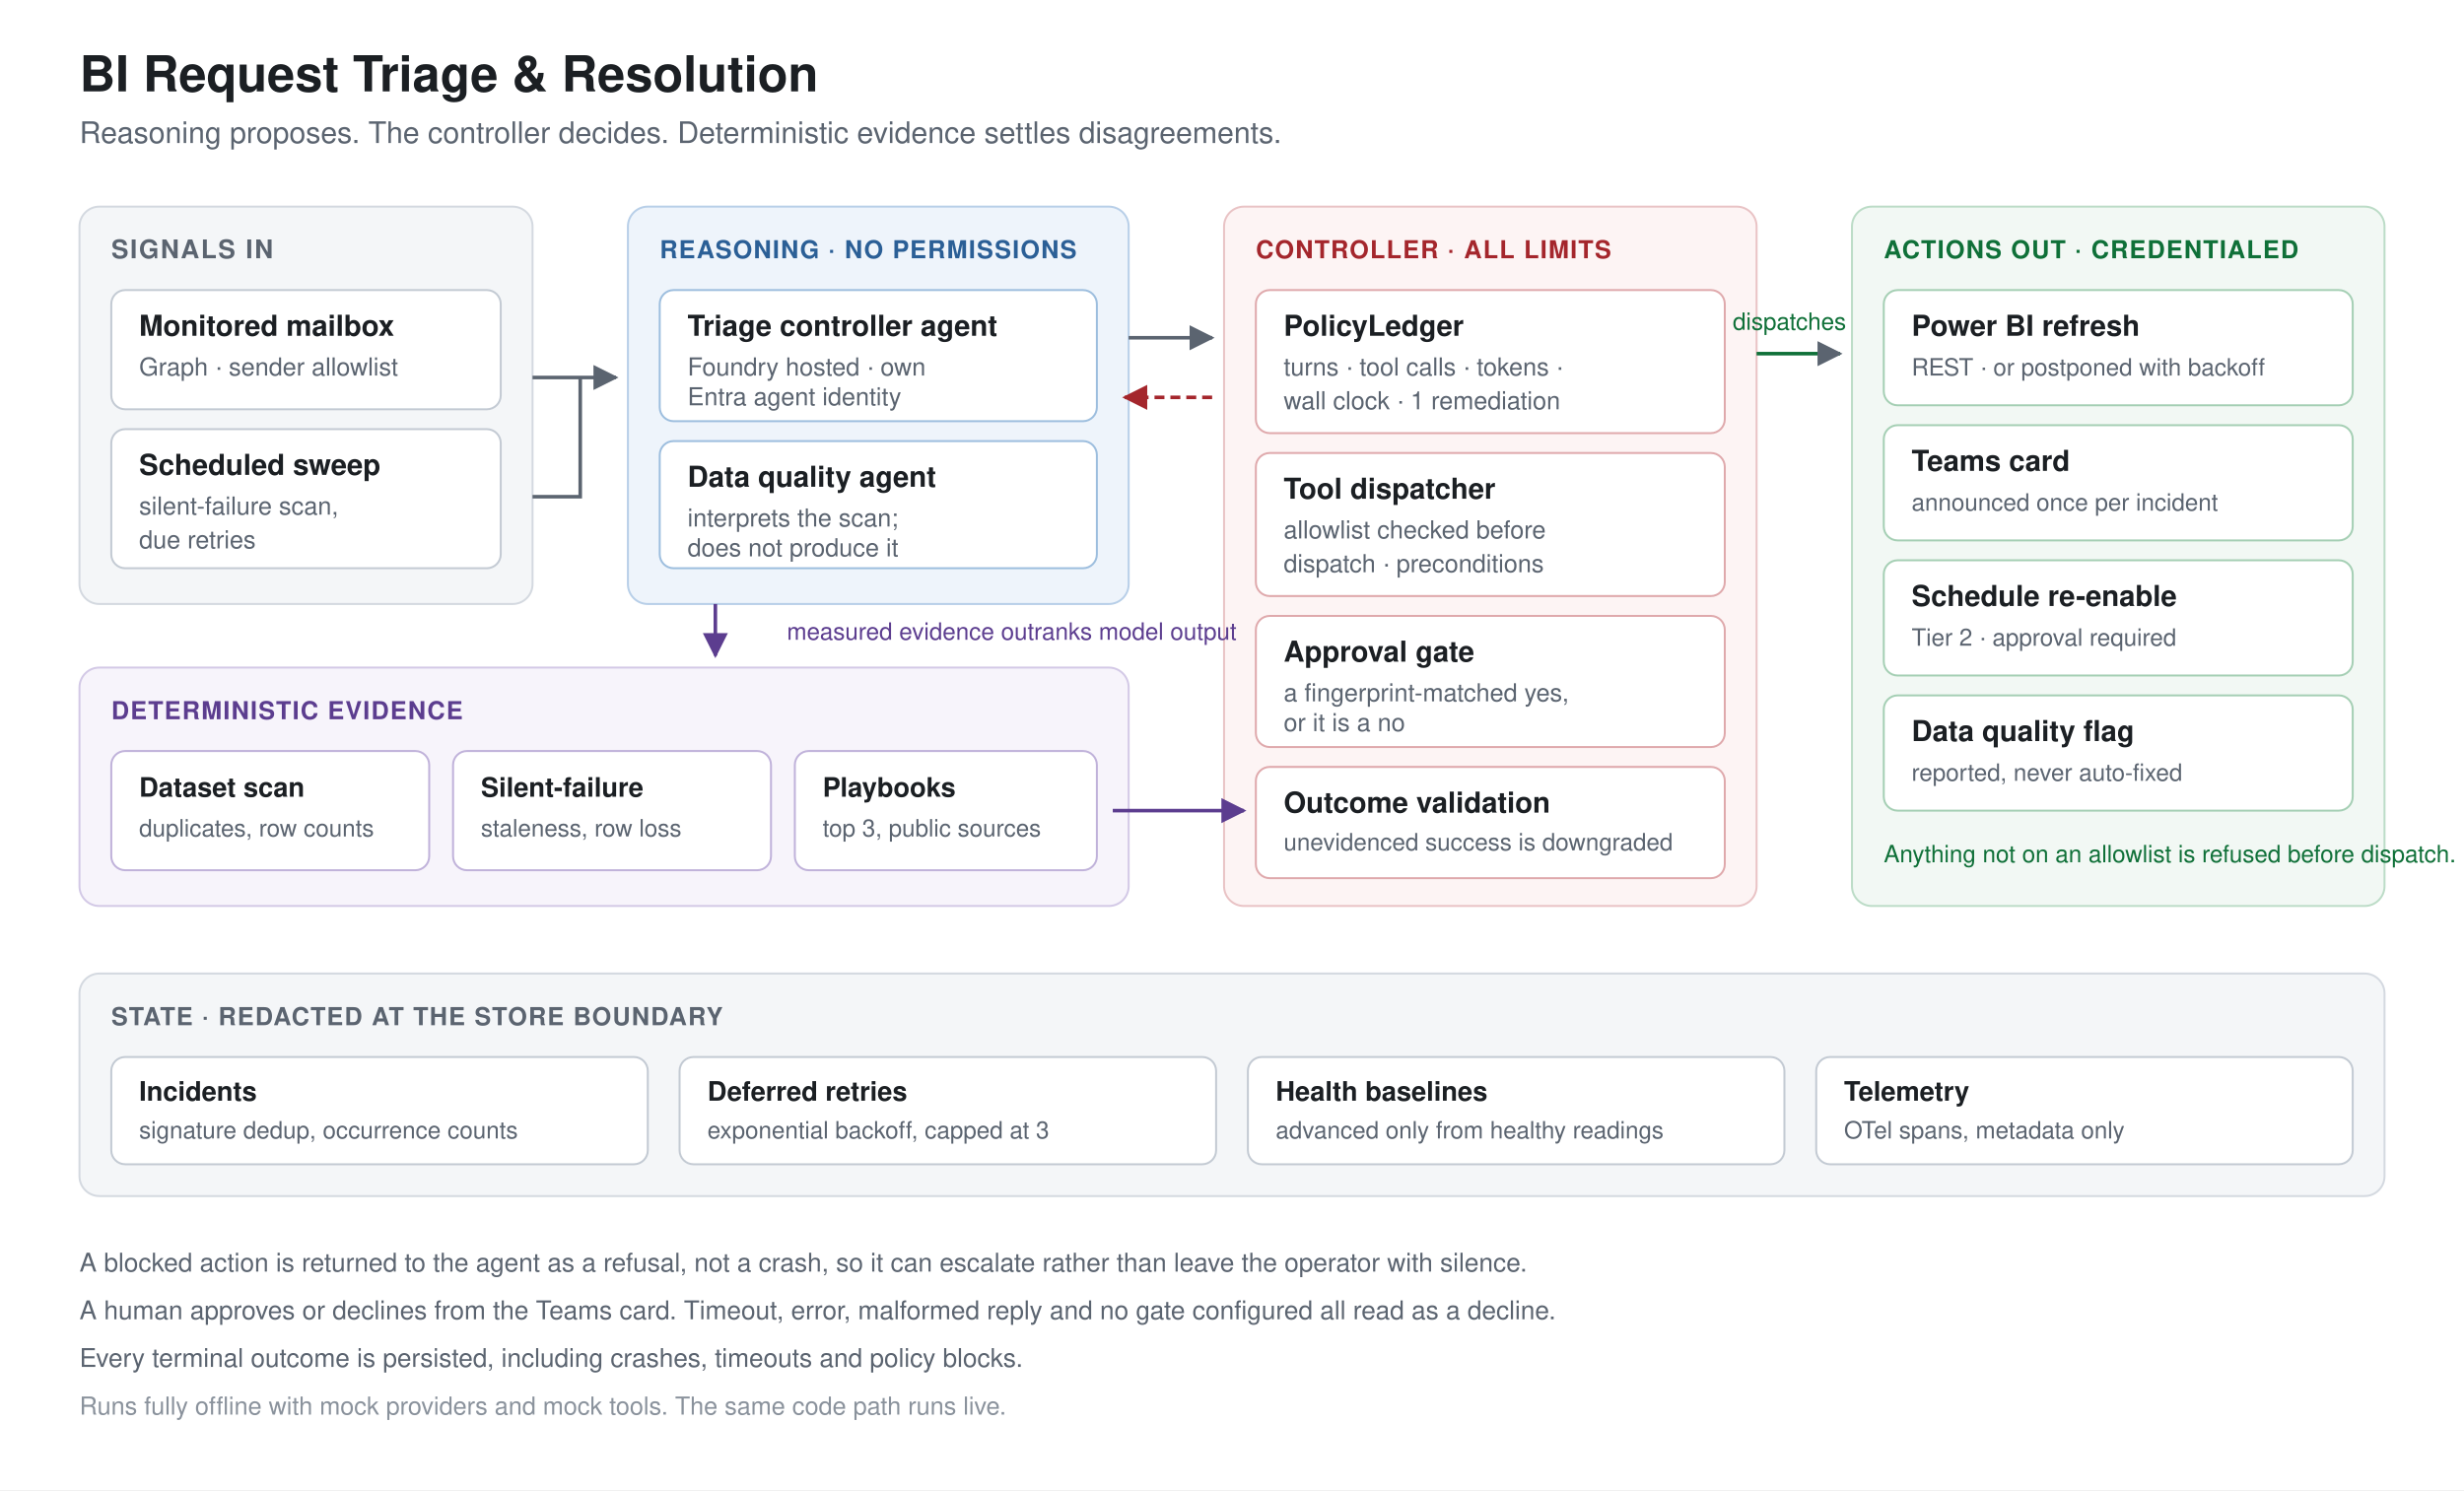
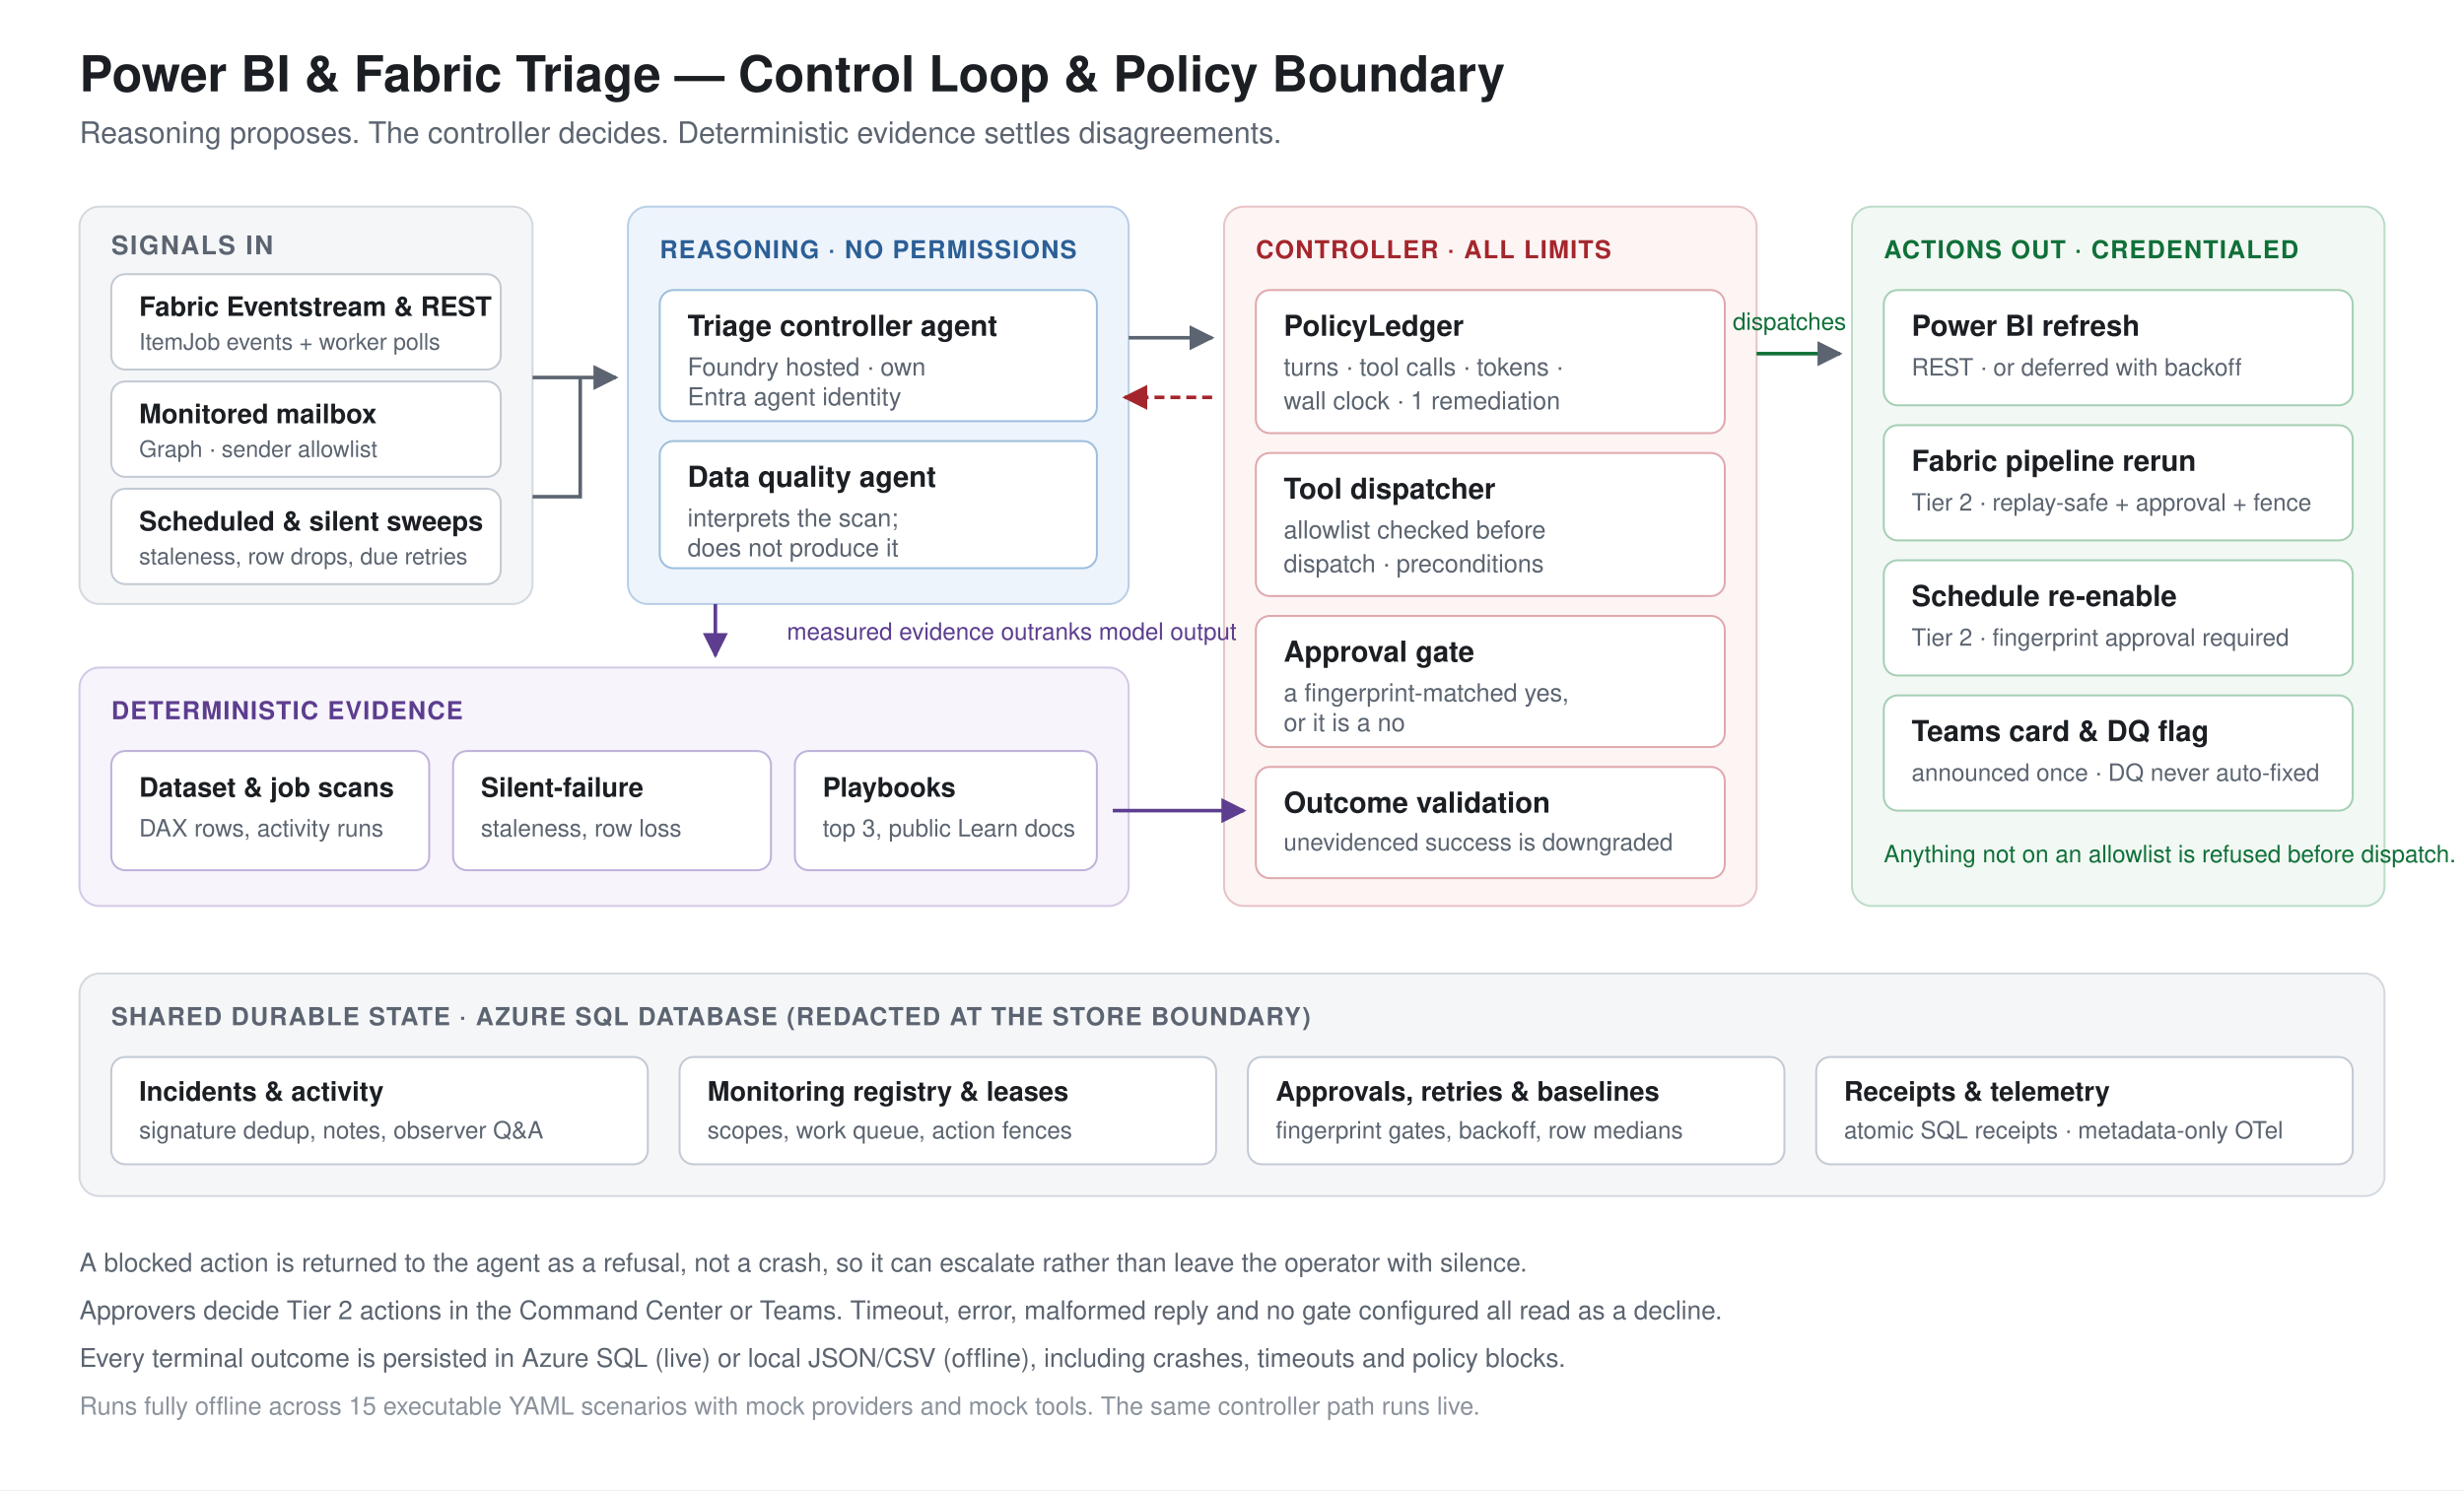
<svg xmlns="http://www.w3.org/2000/svg" width="1240" height="750" viewBox="0 0 1240 750" font-family="Segoe UI, Helvetica, Arial, sans-serif">
  <defs>
    <marker id="arrow" viewBox="0 0 10 10" refX="9" refY="5" markerWidth="7" markerHeight="7" orient="auto-start-reverse">
      <path d="M 0 0 L 10 5 L 0 10 z" fill="#5b6470" />
    </marker>
    <marker id="arrowRed" viewBox="0 0 10 10" refX="9" refY="5" markerWidth="7" markerHeight="7" orient="auto-start-reverse">
      <path d="M 0 0 L 10 5 L 0 10 z" fill="#a4262c" />
    </marker>
    <marker id="arrowPurple" viewBox="0 0 10 10" refX="9" refY="5" markerWidth="7" markerHeight="7" orient="auto-start-reverse">
      <path d="M 0 0 L 10 5 L 0 10 z" fill="#5c3d8f" />
    </marker>
  </defs>
  <rect width="1240" height="750" fill="#ffffff" />
-   <text x="40" y="46" font-size="25" font-weight="600" fill="#1b1f23">BI Request Triage &amp; Resolution</text>
+   <text x="40" y="46" font-size="25" font-weight="600" fill="#1b1f23">Power BI &amp; Fabric Triage — Control Loop &amp; Policy Boundary</text>
  <text x="40" y="72" font-size="15" fill="#5b6470">Reasoning proposes. The controller decides. Deterministic evidence settles disagreements.</text>
  <rect x="40" y="104" width="228" height="200" rx="10" fill="#f4f6f8" stroke="#d4d9e0" />
-   <text x="56" y="130" font-size="13" font-weight="700" fill="#5b6470" letter-spacing="0.8">SIGNALS IN</text>
-   <rect x="56" y="146" width="196" height="60" rx="7" fill="#ffffff" stroke="#c3cad3" />
-   <text x="70" y="169" font-size="14.5" font-weight="600" fill="#1b1f23">Monitored mailbox</text>
-   <text x="70" y="189" font-size="12.5" fill="#5b6470">Graph · sender allowlist</text>
-   <rect x="56" y="216" width="196" height="70" rx="7" fill="#ffffff" stroke="#c3cad3" />
-   <text x="70" y="239" font-size="14.5" font-weight="600" fill="#1b1f23">Scheduled sweep</text>
-   <text x="70" y="259" font-size="12.5" fill="#5b6470">silent-failure scan,</text>
-   <text x="70" y="276" font-size="12.5" fill="#5b6470">due retries</text>
+   <text x="56" y="128" font-size="13" font-weight="700" fill="#5b6470" letter-spacing="0.8">SIGNALS IN</text>
+   <rect x="56" y="138" width="196" height="48" rx="7" fill="#ffffff" stroke="#c3cad3" />
+   <text x="70" y="159" font-size="13.5" font-weight="600" fill="#1b1f23">Fabric Eventstream &amp; REST</text>
+   <text x="70" y="176" font-size="11.5" fill="#5b6470">ItemJob events + worker polls</text>
+   <rect x="56" y="192" width="196" height="48" rx="7" fill="#ffffff" stroke="#c3cad3" />
+   <text x="70" y="213" font-size="13.5" font-weight="600" fill="#1b1f23">Monitored mailbox</text>
+   <text x="70" y="230" font-size="11.5" fill="#5b6470">Graph · sender allowlist</text>
+   <rect x="56" y="246" width="196" height="48" rx="7" fill="#ffffff" stroke="#c3cad3" />
+   <text x="70" y="267" font-size="13.5" font-weight="600" fill="#1b1f23">Scheduled &amp; silent sweeps</text>
+   <text x="70" y="284" font-size="11.5" fill="#5b6470">staleness, row drops, due retries</text>
  <rect x="316" y="104" width="252" height="200" rx="10" fill="#eef4fb" stroke="#b8cfe8" />
  <text x="332" y="130" font-size="12.5" font-weight="700" fill="#2b5f96" letter-spacing="0.6">REASONING · NO PERMISSIONS</text>
  <rect x="332" y="146" width="220" height="66" rx="7" fill="#ffffff" stroke="#9dbede" />
  <text x="346" y="169" font-size="14.5" font-weight="600" fill="#1b1f23">Triage controller agent</text>
  <text x="346" y="189" font-size="12.5" fill="#5b6470">Foundry hosted · own</text>
  <text x="346" y="204" font-size="12.5" fill="#5b6470">Entra agent identity</text>
  <rect x="332" y="222" width="220" height="64" rx="7" fill="#ffffff" stroke="#9dbede" />
  <text x="346" y="245" font-size="14.5" font-weight="600" fill="#1b1f23">Data quality agent</text>
  <text x="346" y="265" font-size="12.5" fill="#5b6470">interprets the scan;</text>
  <text x="346" y="280" font-size="12.5" fill="#5b6470">does not produce it</text>
  <rect x="616" y="104" width="268" height="352" rx="10" fill="#fdf4f4" stroke="#e9c3c5" />
  <text x="632" y="130" font-size="12.5" font-weight="700" fill="#a4262c" letter-spacing="0.6">CONTROLLER · ALL LIMITS</text>
  <rect x="632" y="146" width="236" height="72" rx="7" fill="#ffffff" stroke="#dfa9ac" />
  <text x="646" y="169" font-size="14.5" font-weight="600" fill="#1b1f23">PolicyLedger</text>
  <text x="646" y="189" font-size="12.5" fill="#5b6470">turns · tool calls · tokens ·</text>
  <text x="646" y="206" font-size="12.5" fill="#5b6470">wall clock · 1 remediation</text>
  <rect x="632" y="228" width="236" height="72" rx="7" fill="#ffffff" stroke="#dfa9ac" />
  <text x="646" y="251" font-size="14.5" font-weight="600" fill="#1b1f23">Tool dispatcher</text>
  <text x="646" y="271" font-size="12.5" fill="#5b6470">allowlist checked before</text>
  <text x="646" y="288" font-size="12.5" fill="#5b6470">dispatch · preconditions</text>
  <rect x="632" y="310" width="236" height="66" rx="7" fill="#ffffff" stroke="#dfa9ac" />
  <text x="646" y="333" font-size="14.5" font-weight="600" fill="#1b1f23">Approval gate</text>
  <text x="646" y="353" font-size="12.5" fill="#5b6470">a fingerprint-matched yes,</text>
  <text x="646" y="368" font-size="12.5" fill="#5b6470">or it is a no</text>
  <rect x="632" y="386" width="236" height="56" rx="7" fill="#ffffff" stroke="#dfa9ac" />
  <text x="646" y="409" font-size="14.5" font-weight="600" fill="#1b1f23">Outcome validation</text>
  <text x="646" y="428" font-size="12" fill="#5b6470">unevidenced success is downgraded</text>
  <rect x="932" y="104" width="268" height="352" rx="10" fill="#f2f8f4" stroke="#bcdcc7" />
  <text x="948" y="130" font-size="12.5" font-weight="700" fill="#0f7038" letter-spacing="0.6">ACTIONS OUT · CREDENTIALED</text>
  <rect x="948" y="146" width="236" height="58" rx="7" fill="#ffffff" stroke="#a5cfb4" />
  <text x="962" y="169" font-size="14.5" font-weight="600" fill="#1b1f23">Power BI refresh</text>
-   <text x="962" y="189" font-size="12" fill="#5b6470">REST · or postponed with backoff</text>
+   <text x="962" y="189" font-size="12" fill="#5b6470">REST · or deferred with backoff</text>
  <rect x="948" y="214" width="236" height="58" rx="7" fill="#ffffff" stroke="#a5cfb4" />
-   <text x="962" y="237" font-size="14.5" font-weight="600" fill="#1b1f23">Teams card</text>
-   <text x="962" y="257" font-size="12" fill="#5b6470">announced once per incident</text>
+   <text x="962" y="237" font-size="14.5" font-weight="600" fill="#1b1f23">Fabric pipeline rerun</text>
+   <text x="962" y="257" font-size="12" fill="#5b6470">Tier 2 · replay-safe + approval + fence</text>
  <rect x="948" y="282" width="236" height="58" rx="7" fill="#ffffff" stroke="#a5cfb4" />
  <text x="962" y="305" font-size="14.5" font-weight="600" fill="#1b1f23">Schedule re-enable</text>
-   <text x="962" y="325" font-size="12" fill="#5b6470">Tier 2 · approval required</text>
+   <text x="962" y="325" font-size="12" fill="#5b6470">Tier 2 · fingerprint approval required</text>
  <rect x="948" y="350" width="236" height="58" rx="7" fill="#ffffff" stroke="#a5cfb4" />
-   <text x="962" y="373" font-size="14.5" font-weight="600" fill="#1b1f23">Data quality flag</text>
-   <text x="962" y="393" font-size="12" fill="#5b6470">reported, never auto-fixed</text>
+   <text x="962" y="373" font-size="14.5" font-weight="600" fill="#1b1f23">Teams card &amp; DQ flag</text>
+   <text x="962" y="393" font-size="12" fill="#5b6470">announced once · DQ never auto-fixed</text>
  <text x="948" y="434" font-size="12" fill="#0f7038">Anything not on an allowlist is refused before dispatch.</text>
  <rect x="40" y="336" width="528" height="120" rx="10" fill="#f7f4fb" stroke="#d3c9e6" />
  <text x="56" y="362" font-size="12.5" font-weight="700" fill="#5c3d8f" letter-spacing="0.6">DETERMINISTIC EVIDENCE</text>
  <rect x="56" y="378" width="160" height="60" rx="7" fill="#ffffff" stroke="#c0b2da" />
-   <text x="70" y="401" font-size="13.5" font-weight="600" fill="#1b1f23">Dataset scan</text>
-   <text x="70" y="421" font-size="12" fill="#5b6470">duplicates, row counts</text>
+   <text x="70" y="401" font-size="13.5" font-weight="600" fill="#1b1f23">Dataset &amp; job scans</text>
+   <text x="70" y="421" font-size="12" fill="#5b6470">DAX rows, activity runs</text>
  <rect x="228" y="378" width="160" height="60" rx="7" fill="#ffffff" stroke="#c0b2da" />
  <text x="242" y="401" font-size="13.5" font-weight="600" fill="#1b1f23">Silent-failure</text>
  <text x="242" y="421" font-size="12" fill="#5b6470">staleness, row loss</text>
  <rect x="400" y="378" width="152" height="60" rx="7" fill="#ffffff" stroke="#c0b2da" />
  <text x="414" y="401" font-size="13.5" font-weight="600" fill="#1b1f23">Playbooks</text>
-   <text x="414" y="421" font-size="12" fill="#5b6470">top 3, public sources</text>
+   <text x="414" y="421" font-size="12" fill="#5b6470">top 3, public Learn docs</text>
  <rect x="40" y="490" width="1160" height="112" rx="10" fill="#f4f6f8" stroke="#d4d9e0" />
-   <text x="56" y="516" font-size="12.5" font-weight="700" fill="#5b6470" letter-spacing="0.6">STATE · REDACTED AT THE STORE BOUNDARY</text>
+   <text x="56" y="516" font-size="12.5" font-weight="700" fill="#5b6470" letter-spacing="0.6">SHARED DURABLE STATE · AZURE SQL DATABASE (REDACTED AT THE STORE BOUNDARY)</text>
  <rect x="56" y="532" width="270" height="54" rx="7" fill="#ffffff" stroke="#c3cad3" />
-   <text x="70" y="554" font-size="13.5" font-weight="600" fill="#1b1f23">Incidents</text>
-   <text x="70" y="573" font-size="12" fill="#5b6470">signature dedup, occurrence counts</text>
+   <text x="70" y="554" font-size="13.5" font-weight="600" fill="#1b1f23">Incidents &amp; activity</text>
+   <text x="70" y="573" font-size="12" fill="#5b6470">signature dedup, notes, observer Q&amp;A</text>
  <rect x="342" y="532" width="270" height="54" rx="7" fill="#ffffff" stroke="#c3cad3" />
-   <text x="356" y="554" font-size="13.5" font-weight="600" fill="#1b1f23">Deferred retries</text>
-   <text x="356" y="573" font-size="12" fill="#5b6470">exponential backoff, capped at 3</text>
+   <text x="356" y="554" font-size="13.5" font-weight="600" fill="#1b1f23">Monitoring registry &amp; leases</text>
+   <text x="356" y="573" font-size="12" fill="#5b6470">scopes, work queue, action fences</text>
  <rect x="628" y="532" width="270" height="54" rx="7" fill="#ffffff" stroke="#c3cad3" />
-   <text x="642" y="554" font-size="13.5" font-weight="600" fill="#1b1f23">Health baselines</text>
-   <text x="642" y="573" font-size="12" fill="#5b6470">advanced only from healthy readings</text>
+   <text x="642" y="554" font-size="13.5" font-weight="600" fill="#1b1f23">Approvals, retries &amp; baselines</text>
+   <text x="642" y="573" font-size="12" fill="#5b6470">fingerprint gates, backoff, row medians</text>
  <rect x="914" y="532" width="270" height="54" rx="7" fill="#ffffff" stroke="#c3cad3" />
-   <text x="928" y="554" font-size="13.5" font-weight="600" fill="#1b1f23">Telemetry</text>
-   <text x="928" y="573" font-size="12" fill="#5b6470">OTel spans, metadata only</text>
+   <text x="928" y="554" font-size="13.5" font-weight="600" fill="#1b1f23">Receipts &amp; telemetry</text>
+   <text x="928" y="573" font-size="12" fill="#5b6470">atomic SQL receipts · metadata-only OTel</text>
  <path d="M 268 190 L 310 190" stroke="#5b6470" stroke-width="1.8" fill="none" marker-end="url(#arrow)" />
  <path d="M 268 250 L 292 250 L 292 190" stroke="#5b6470" stroke-width="1.8" fill="none" />
  <path d="M 568 170 L 610 170" stroke="#5b6470" stroke-width="1.8" fill="none" marker-end="url(#arrow)" />
  <path d="M 610 200 L 566 200" stroke="#a4262c" stroke-width="1.8" fill="none" marker-end="url(#arrowRed)" stroke-dasharray="5 3" />
  <path d="M 884 178 L 926 178" stroke="#0f7038" stroke-width="1.8" fill="none" marker-end="url(#arrow)" />
  <text x="872" y="166" font-size="12" fill="#0f7038">dispatches</text>
  <path d="M 360 304 L 360 330" stroke="#5c3d8f" stroke-width="1.8" fill="none" marker-end="url(#arrowPurple)" />
  <path d="M 560 408 L 626 408" stroke="#5c3d8f" stroke-width="1.8" fill="none" marker-end="url(#arrowPurple)" />
  <text x="396" y="322" font-size="12" fill="#5c3d8f">measured evidence outranks model output</text>
  <text x="40" y="640" font-size="13" fill="#5b6470">A blocked action is returned to the agent as a refusal, not a crash, so it can escalate rather than leave the operator with silence.</text>
-   <text x="40" y="664" font-size="13" fill="#5b6470">A human approves or declines from the Teams card. Timeout, error, malformed reply and no gate configured all read as a decline.</text>
-   <text x="40" y="688" font-size="13" fill="#5b6470">Every terminal outcome is persisted, including crashes, timeouts and policy blocks.</text>
-   <text x="40" y="712" font-size="12.5" fill="#8a929c">Runs fully offline with mock providers and mock tools. The same code path runs live.</text>
+   <text x="40" y="664" font-size="13" fill="#5b6470">Approvers decide Tier 2 actions in the Command Center or Teams. Timeout, error, malformed reply and no gate configured all read as a decline.</text>
+   <text x="40" y="688" font-size="13" fill="#5b6470">Every terminal outcome is persisted in Azure SQL (live) or local JSON/CSV (offline), including crashes, timeouts and policy blocks.</text>
+   <text x="40" y="712" font-size="12.5" fill="#8a929c">Runs fully offline across 15 executable YAML scenarios with mock providers and mock tools. The same controller path runs live.</text>
</svg>
